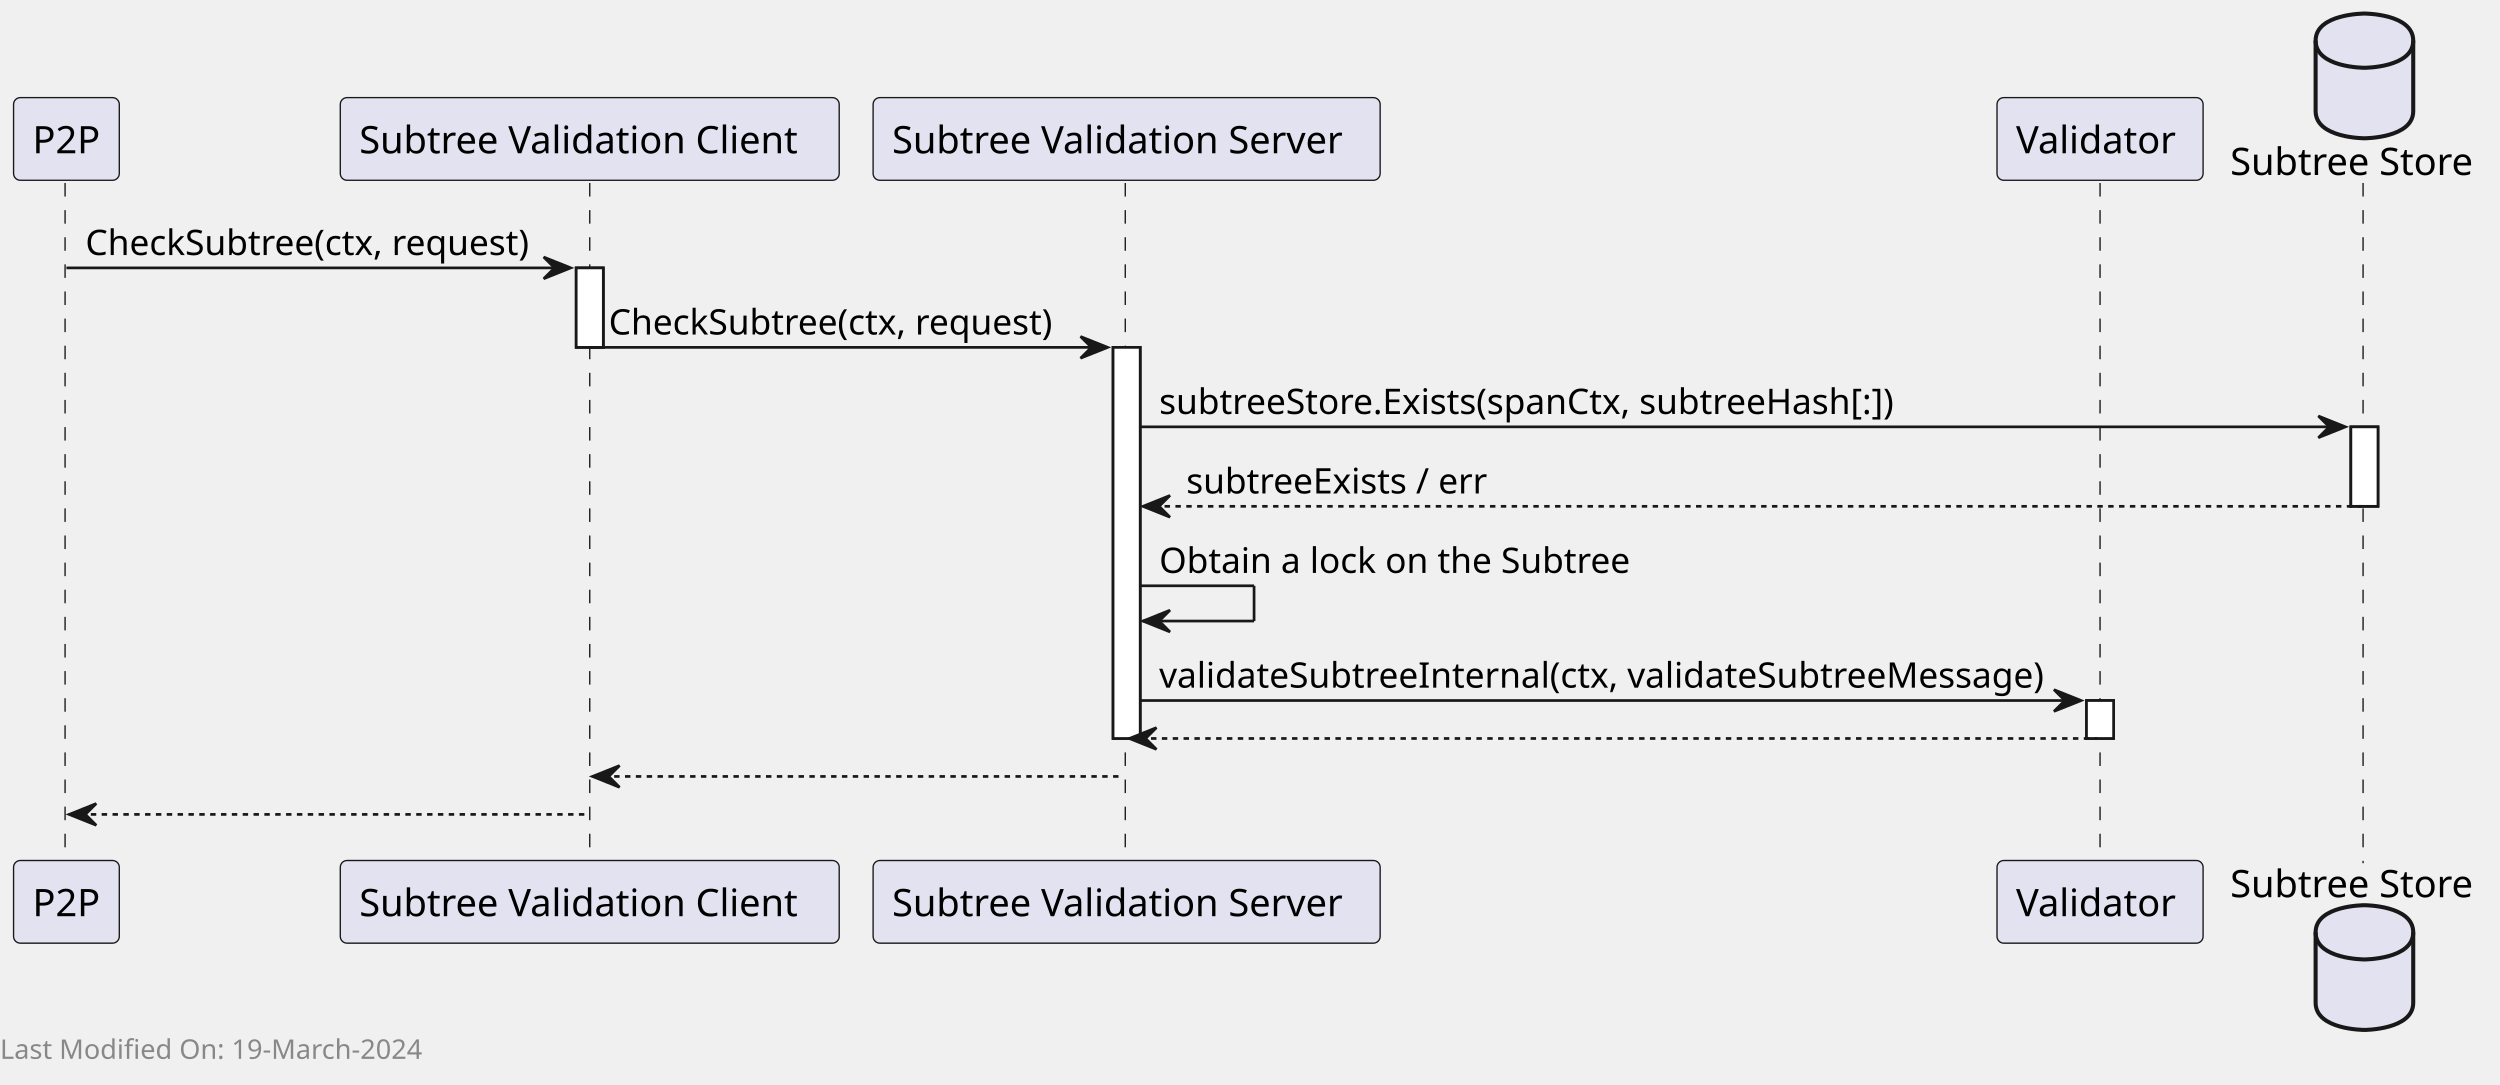
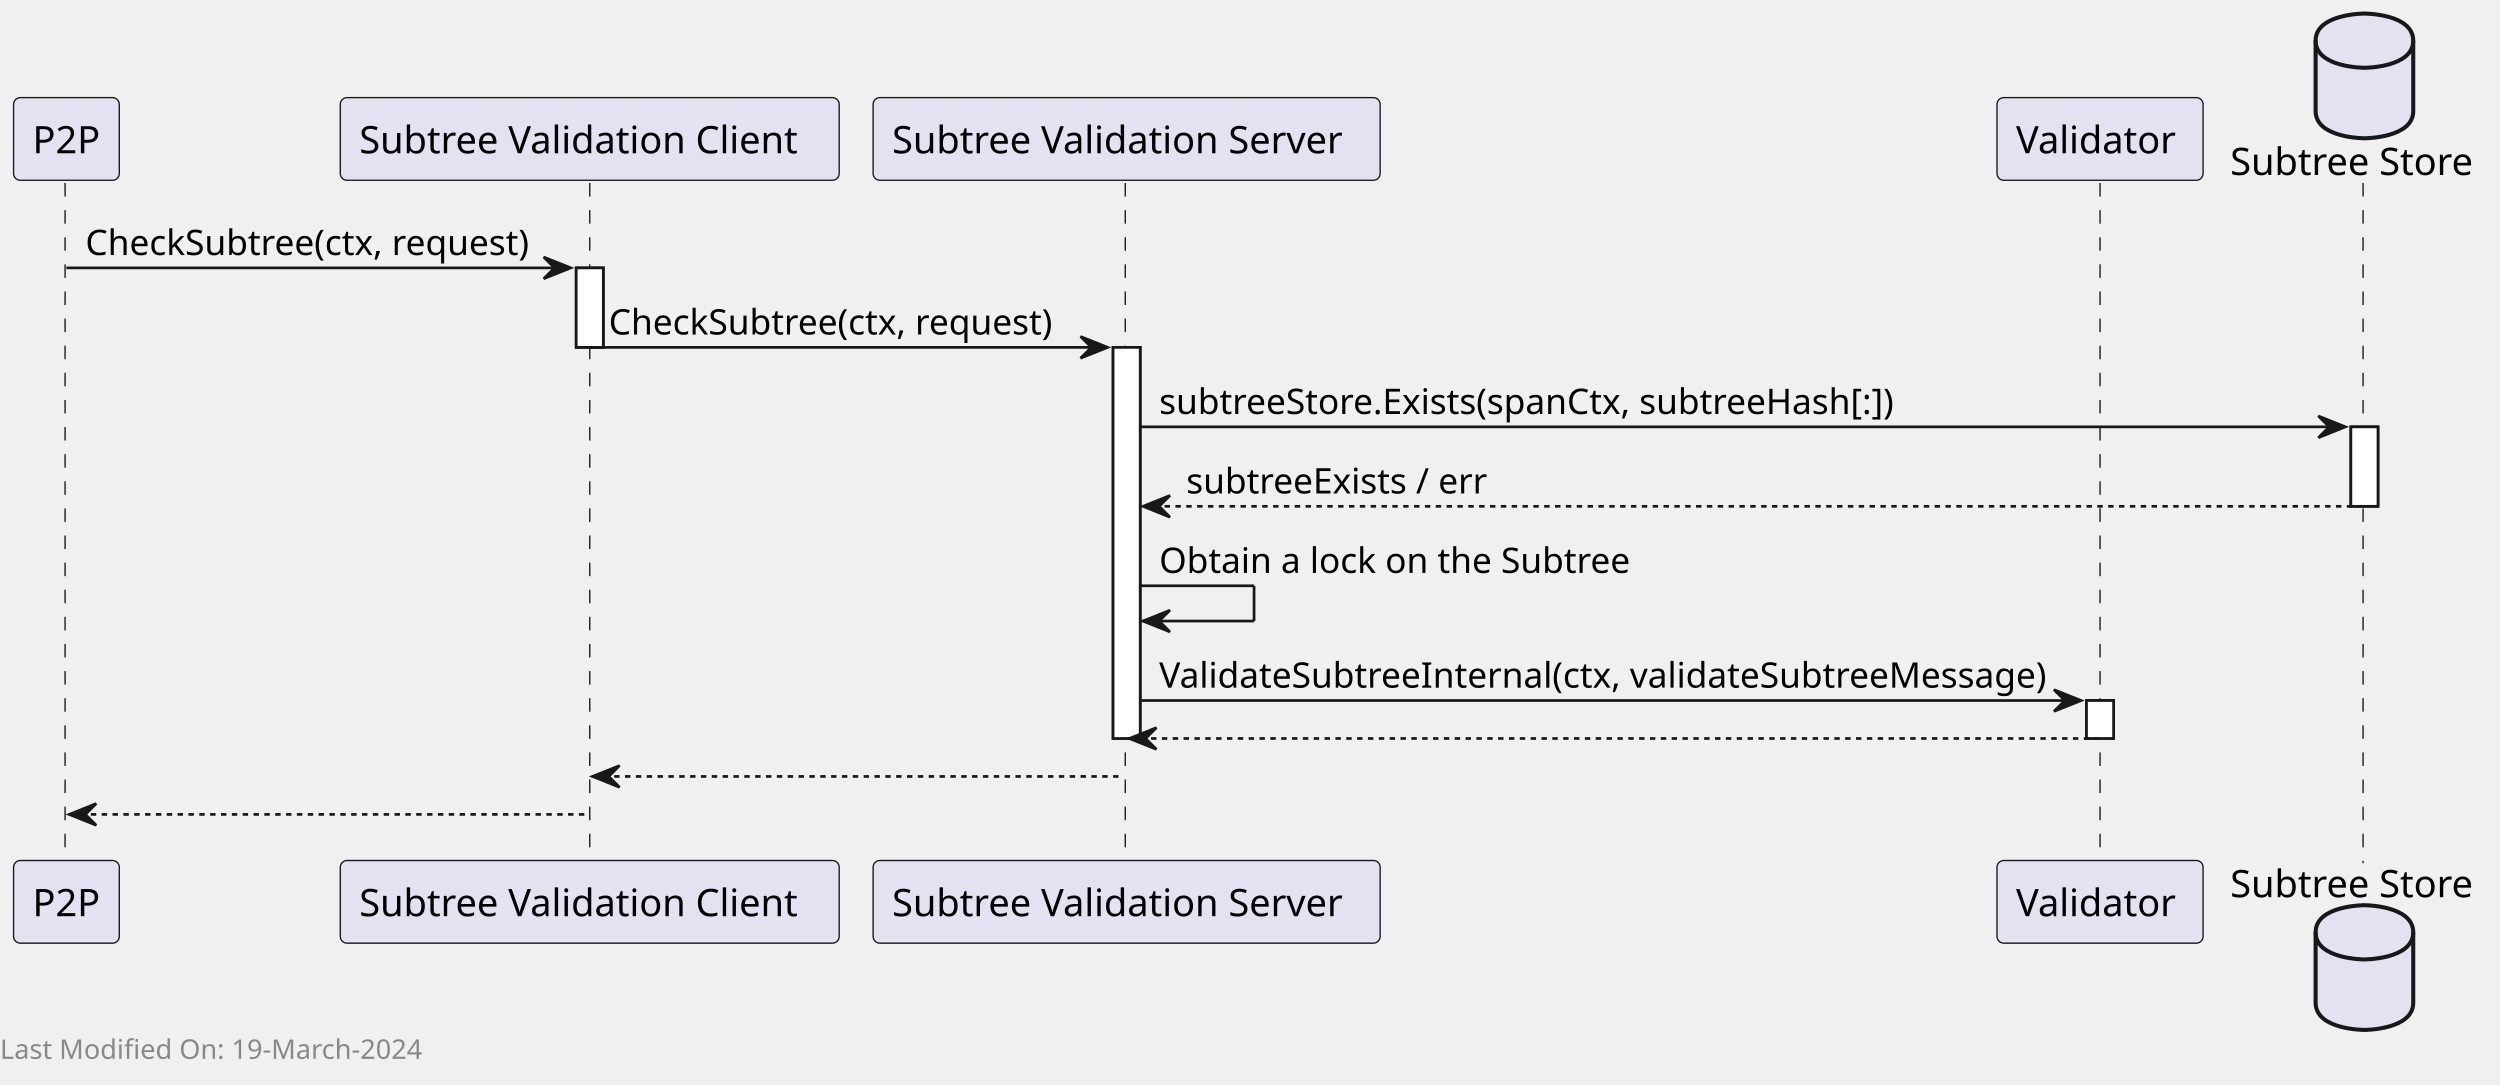
<svg xmlns="http://www.w3.org/2000/svg" contentStyleType="text/css" height="400" preserveAspectRatio="none" viewBox="0 0 922 400" width="922" zoomAndPan="magnify">
  <g stroke="#181818">
    <path d="m212.5 98.799h10v29.311h-10z" fill="#fff" />
    <path d="m410.5 128.109h10v144.242h-10z" fill="#fff" />
    <path d="m769.5 258.352h10v14h-10z" fill="#fff" />
    <path d="m867 157.42h10v29.311h-10z" fill="#fff" />
    <g stroke-width=".5">
      <path d="m24 67.488v250.863" stroke-dasharray="5 5" />
      <path d="m217.5 67.488v250.863" stroke-dasharray="5 5" />
      <path d="m415 67.488v250.863" stroke-dasharray="5 5" />
      <path d="m774.5 67.488v250.863" stroke-dasharray="5 5" />
      <path d="m871.5 67.488v250.863" stroke-dasharray="5 5" />
      <rect fill="#e2e2f0" height="30.488" rx="2.5" width="39" x="5" y="36" />
    </g>
  </g>
  <text font-family="sans-serif" font-size="14" lengthAdjust="spacing" textLength="25" x="12" y="56.535">P2P</text>
  <rect fill="#e2e2f0" height="30.488" rx="2.5" stroke="#181818" stroke-width=".5" width="39" x="5" y="317.352" />
  <text font-family="sans-serif" font-size="14" lengthAdjust="spacing" textLength="25" x="12" y="337.887">P2P</text>
  <rect fill="#e2e2f0" height="30.488" rx="2.5" stroke="#181818" stroke-width=".5" width="184" x="125.5" y="36" />
  <text font-family="sans-serif" font-size="14" lengthAdjust="spacing" textLength="170" x="132.5" y="56.535">Subtree Validation Client</text>
  <rect fill="#e2e2f0" height="30.488" rx="2.5" stroke="#181818" stroke-width=".5" width="184" x="125.5" y="317.352" />
  <text font-family="sans-serif" font-size="14" lengthAdjust="spacing" textLength="170" x="132.5" y="337.887">Subtree Validation Client</text>
  <rect fill="#e2e2f0" height="30.488" rx="2.5" stroke="#181818" stroke-width=".5" width="187" x="322" y="36" />
  <text font-family="sans-serif" font-size="14" lengthAdjust="spacing" textLength="173" x="329" y="56.535">Subtree Validation Server</text>
  <rect fill="#e2e2f0" height="30.488" rx="2.5" stroke="#181818" stroke-width=".5" width="187" x="322" y="317.352" />
  <text font-family="sans-serif" font-size="14" lengthAdjust="spacing" textLength="173" x="329" y="337.887">Subtree Validation Server</text>
  <rect fill="#e2e2f0" height="30.488" rx="2.5" stroke="#181818" stroke-width=".5" width="76" x="736.5" y="36" />
  <text font-family="sans-serif" font-size="14" lengthAdjust="spacing" textLength="62" x="743.5" y="56.535">Validator</text>
  <rect fill="#e2e2f0" height="30.488" rx="2.5" stroke="#181818" stroke-width=".5" width="76" x="736.5" y="317.352" />
  <text font-family="sans-serif" font-size="14" lengthAdjust="spacing" textLength="62" x="743.5" y="337.887">Validator</text>
  <text font-family="sans-serif" font-size="14" lengthAdjust="spacing" textLength="93" x="822.5" y="64.535">Subtree Store</text>
  <path d="m854 15c0-10 18-10 18-10s18 0 18 10v26c0 10-18 10-18 10s-18 0-18-10z" fill="#e2e2f0" stroke="#181818" stroke-width="1.5" />
  <path d="m854 15c0 10 18 10 18 10s18 0 18-10" fill="none" stroke="#181818" stroke-width="1.5" />
  <text font-family="sans-serif" font-size="14" lengthAdjust="spacing" textLength="93" x="822.5" y="330.887">Subtree Store</text>
  <g stroke="#181818">
    <path d="m854 343.84c0-10 18-10 18-10s18 0 18 10v26c0 10-18 10-18 10s-18 0-18-10z" fill="#e2e2f0" stroke-width="1.5" />
    <path d="m854 343.84c0 10 18 10 18 10s18 0 18-10" fill="none" stroke-width="1.5" />
    <path d="m212.5 98.799h10v29.311h-10z" fill="#fff" />
    <path d="m410.5 128.109h10v144.242h-10z" fill="#fff" />
    <path d="m769.5 258.352h10v14h-10z" fill="#fff" />
    <path d="m867 157.42h10v29.311h-10z" fill="#fff" />
    <path d="m200.5 94.799 10 4-10 4 4-4z" fill="#181818" />
    <path d="m24.5 98.799h182" />
  </g>
  <text font-family="sans-serif" font-size="13" lengthAdjust="spacing" textLength="169" x="31.5" y="94.057">CheckSubtree(ctx, request)</text>
  <path d="m398.5 124.109 10 4-10 4 4-4z" fill="#181818" stroke="#181818" />
  <path d="m217.5 128.109h187" stroke="#181818" />
  <text font-family="sans-serif" font-size="13" lengthAdjust="spacing" textLength="169" x="224.5" y="123.367">CheckSubtree(ctx, request)</text>
  <path d="m855 153.42 10 4-10 4 4-4z" fill="#181818" stroke="#181818" />
  <path d="m420.5 157.42h440.5" stroke="#181818" />
  <text font-family="sans-serif" font-size="13" lengthAdjust="spacing" textLength="280" x="427.5" y="152.678">subtreeStore.Exists(spanCtx, subtreeHash[:])</text>
  <path d="m431.5 182.731-10 4 10 4-4-4z" fill="#181818" stroke="#181818" />
  <path d="m425.5 186.731h445.5" stroke="#181818" stroke-dasharray="2 2" />
  <text font-family="sans-serif" font-size="13" lengthAdjust="spacing" textLength="117" x="437.5" y="181.988">subtreeExists / err</text>
  <path d="m420.5 216.041h42" stroke="#181818" />
  <path d="m462.5 216.041v13" stroke="#181818" />
  <path d="m421.5 229.041h41" stroke="#181818" />
  <path d="m431.5 225.041-10 4 10 4-4-4z" fill="#181818" stroke="#181818" />
  <text font-family="sans-serif" font-size="13" lengthAdjust="spacing" textLength="179" x="427.5" y="211.299">Obtain a lock on the Subtree</text>
  <path d="m757.5 254.352 10 4-10 4 4-4z" fill="#181818" stroke="#181818" />
  <path d="m420.5 258.352h343" stroke="#181818" />
-   <text font-family="sans-serif" font-size="13" lengthAdjust="spacing" textLength="330" x="427.5" y="253.609">validateSubtreeInternal(ctx, validateSubtreeMessage)</text>
+   <text font-family="sans-serif" font-size="13" lengthAdjust="spacing" textLength="330" x="427.5" y="253.609">ValidateSubtreeInternal(ctx, validateSubtreeMessage)</text>
  <path d="m426.5 268.352-10 4 10 4-4-4z" fill="#181818" stroke="#181818" />
  <path d="m420.5 272.352h353" stroke="#181818" stroke-dasharray="2 2" />
  <path d="m228.5 282.352-10 4 10 4-4-4z" fill="#181818" stroke="#181818" />
  <path d="m222.5 286.352h192" stroke="#181818" stroke-dasharray="2 2" />
  <path d="m35.5 296.352-10 4 10 4-4-4z" fill="#181818" stroke="#181818" />
  <path d="m29.5 300.352h187" stroke="#181818" stroke-dasharray="2 2" />
  <text fill="#888" font-family="sans-serif" font-size="10" lengthAdjust="spacing" textLength="167" y="390.508">Last Modified On: 19-March-2024</text>
</svg>
